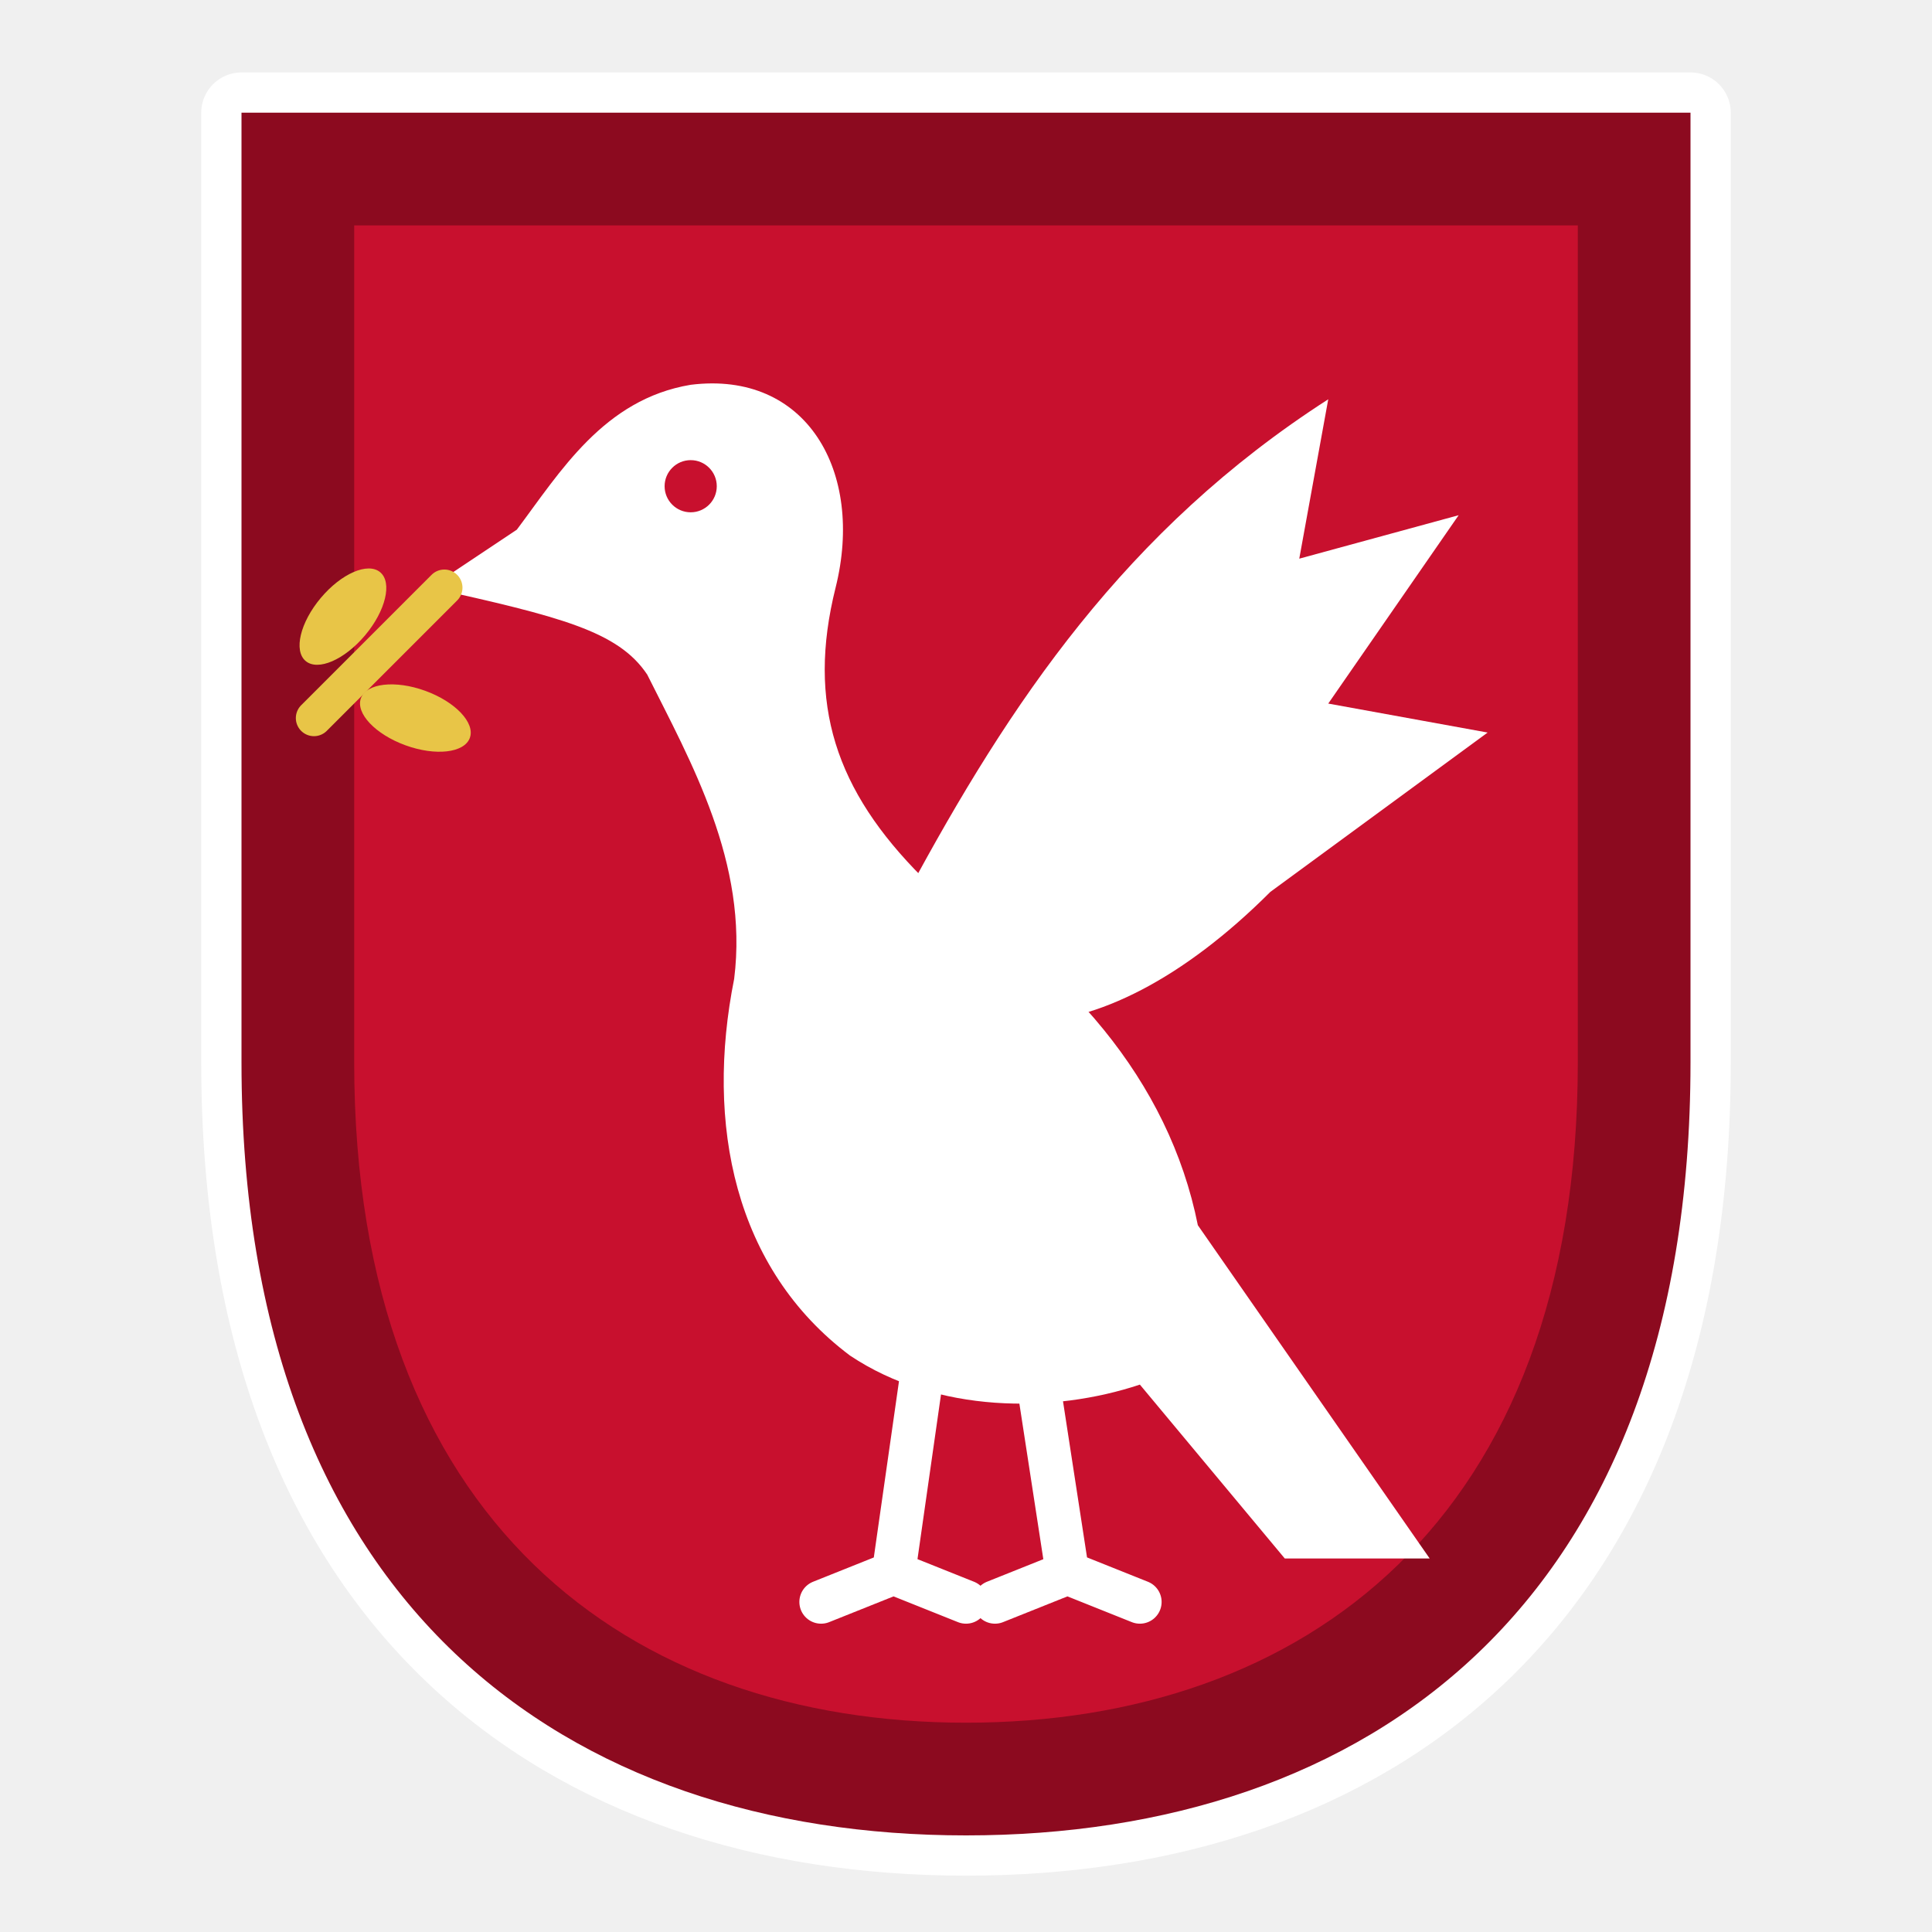
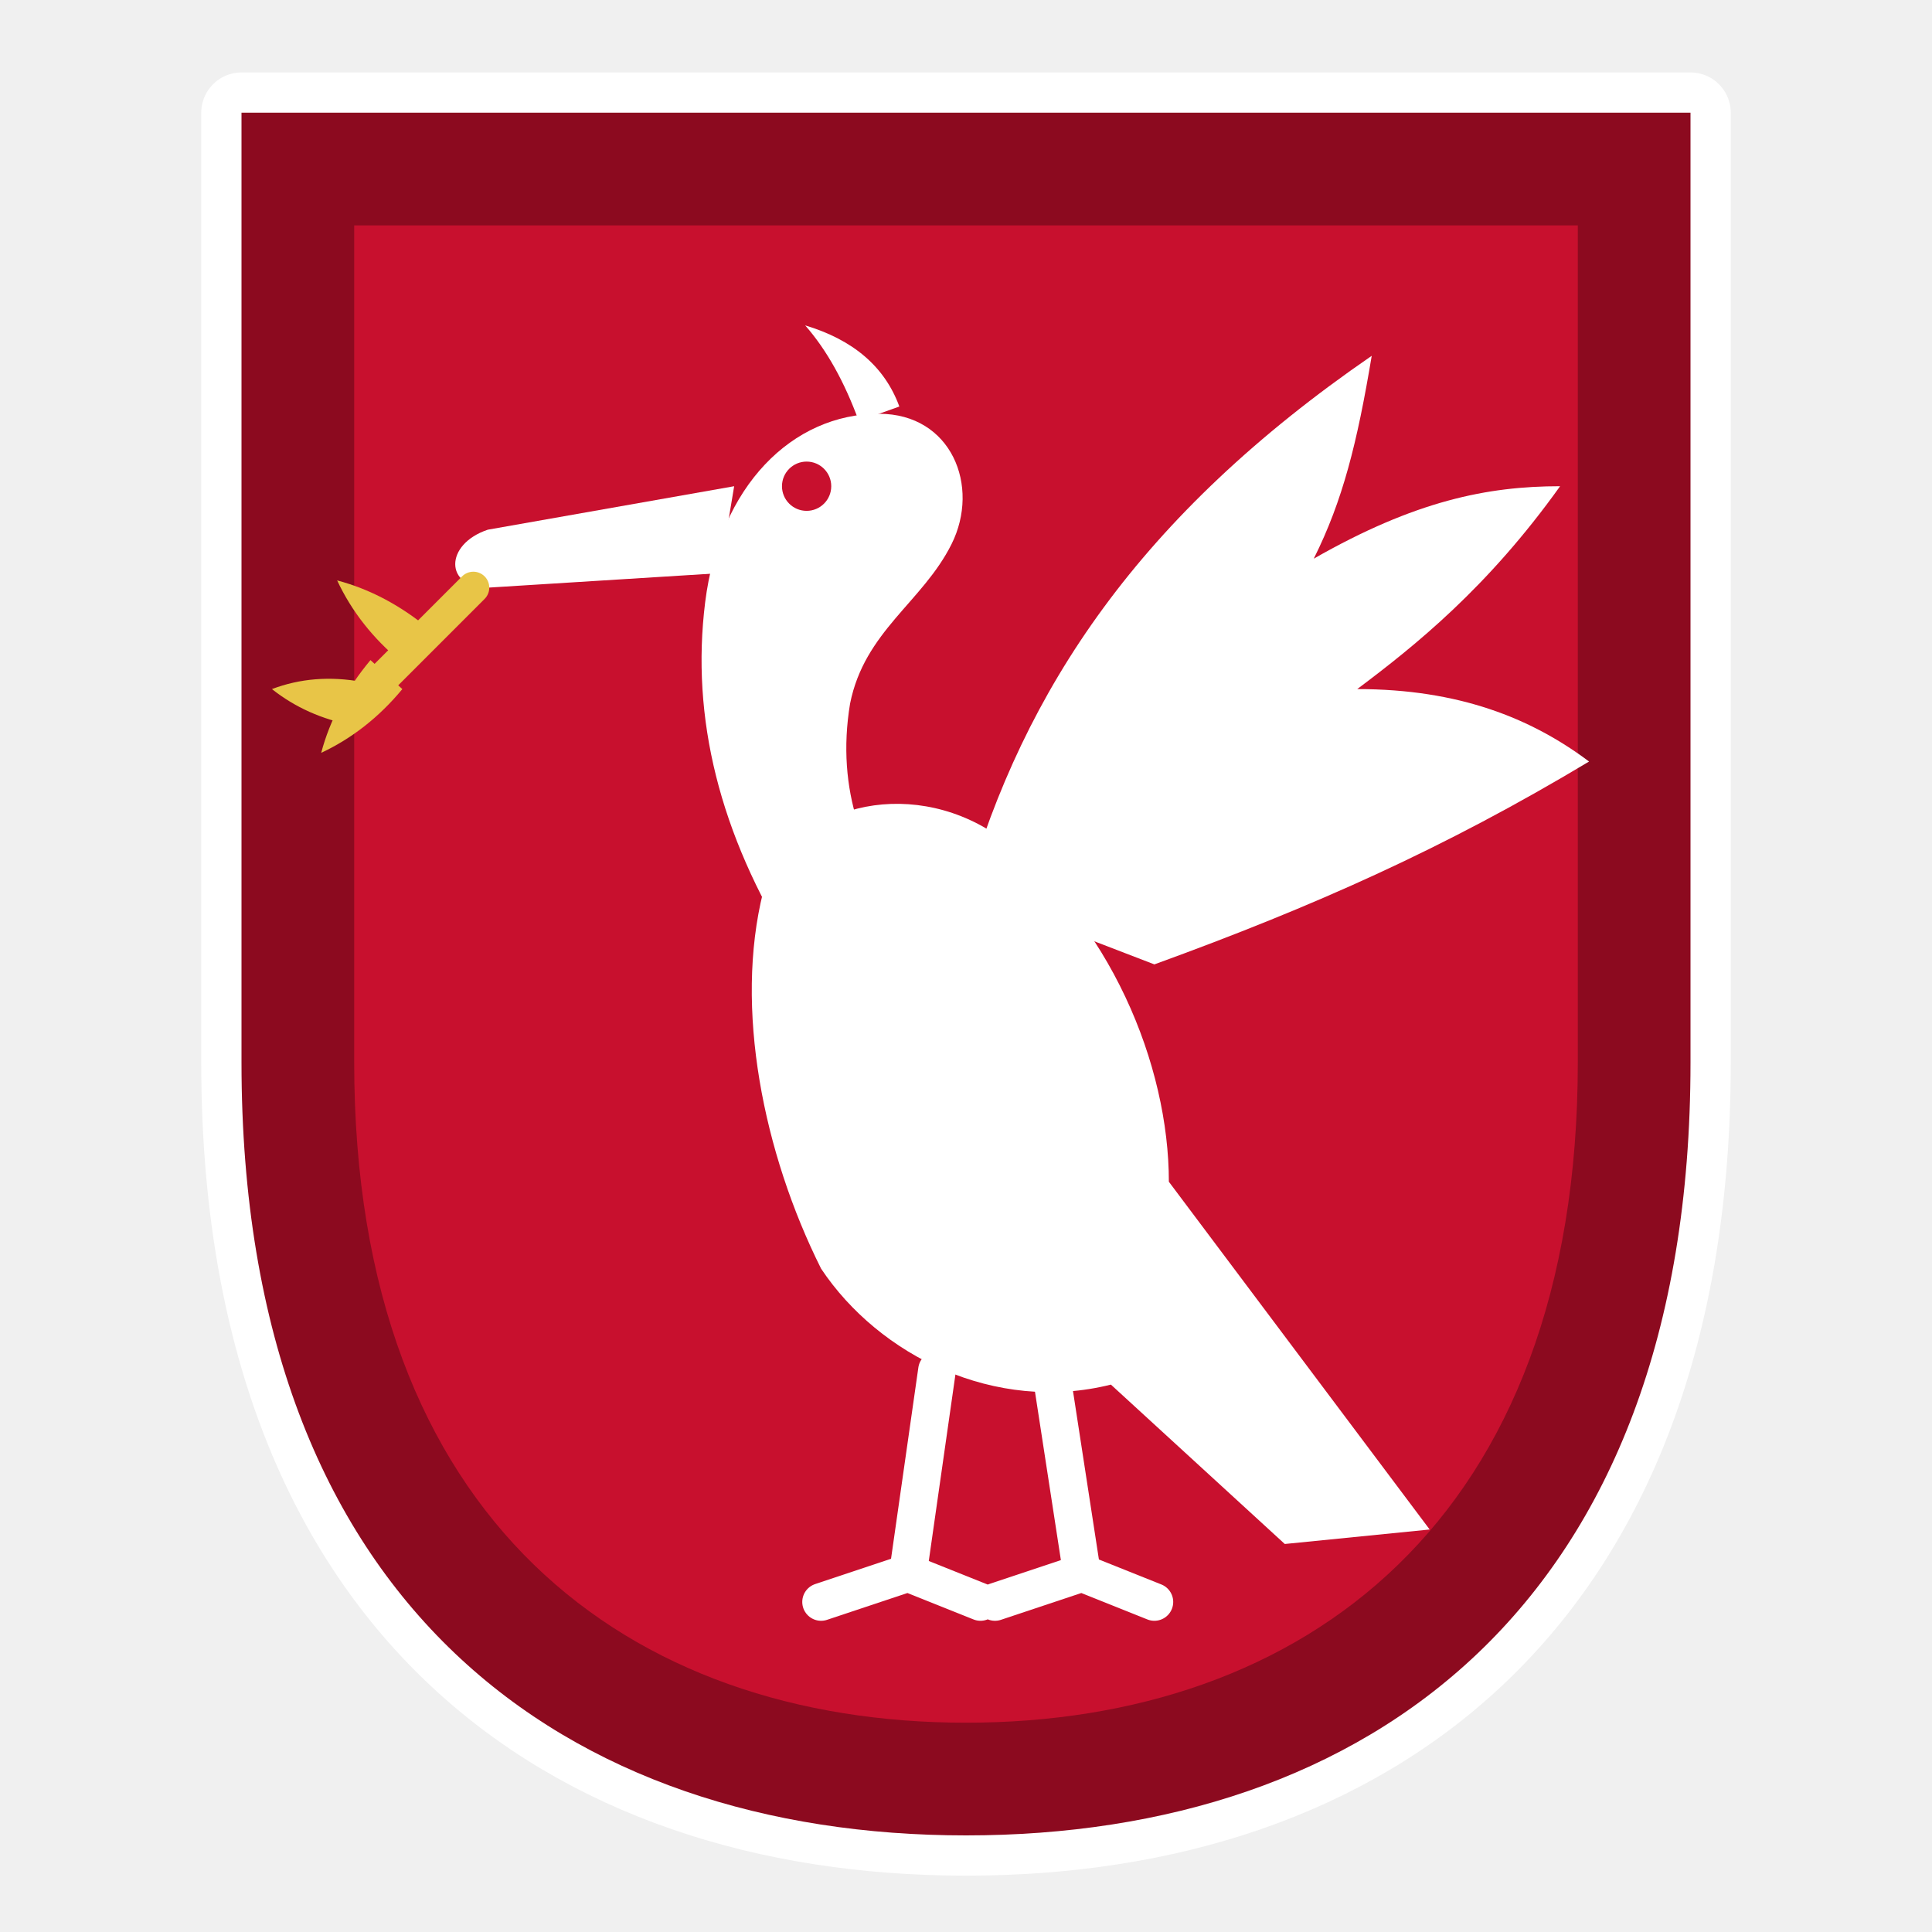
<svg xmlns="http://www.w3.org/2000/svg" viewBox="0 0 120 120" width="120" height="120">
  <defs>
    <clipPath id="c-liverpool-s">
      <path d="M22 14L98 14L98 66C98 94.5 80.9 107 60 107C39.1 107 22 94.5 22 66Z" />
    </clipPath>
  </defs>
  <path d="M15 7L105 7L105 66C105 99.8 84.8 114 60 114C35.3 114 15 99.8 15 66Z" fill="#fff" stroke="#fff" stroke-width="5" stroke-linejoin="round" />
  <path d="M15 7L105 7L105 66C105 99.8 84.8 114 60 114C35.3 114 15 99.8 15 66Z" fill="#8c0a1f" />
  <path d="M22 14L98 14L98 66C98 94.5 80.9 107 60 107C39.1 107 22 94.5 22 66Z" fill="#c8102e" />
  <g transform="translate(60 59) scale(0.9) translate(-50 -50)">
-     <path d="M31 11C39 10 43 17 41 25C39 33 41 39 47 45C57 51 64 59 66 69L82 92L72 92L62 80C56 82 48 82 42 78C34 72 32 62 34 52C35 44 31 37 28 31C26 28 22 27 13 25L19 21C22 17 25 12 31 11Z" fill="#fff" />
-     <path d="M46 46C53 33 61 21 75 12L73 23L84 20L75 33L86 35L71 46C65 52 59 55 54 55Z" fill="#fff" />
-     <path d="M47 79L45 93M45 93L40 95M45 93L50 95M55 80L57 93M57 93L52 95M57 93L62 95" fill="none" stroke="#fff" stroke-width="3" stroke-linecap="round" stroke-linejoin="round" />
-     <circle cx="31" cy="18" r="1.8" fill="#c8102e" />
-     <path d="M14 25L5 34" fill="none" stroke="#e8c547" stroke-width="2.5" stroke-linecap="round" stroke-linejoin="round" />
-     <ellipse cx="7" cy="27" rx="4" ry="2" transform="rotate(-50 7 27)" fill="#e8c547" />
-     <ellipse cx="12" cy="34" rx="4" ry="2" transform="rotate(20 12 34)" fill="#e8c547" />
+     <path d="M50 46C54 32 62 20 78 9C77 15 76 19 74 23C81 19 86 18 91 18C86 25 81 29 77 32C84 32 89 34 93 37C83 43 74 47 63 51Z" fill="#fff" />
+     <path d="M36 46C38 40 46 38 52 42C60 48 64 58 64 66L82 90L72 91L60 80C52 82 44 78 40 72C36 64 34 54 36 46Z" fill="#fff" />
+     <path d="M38 50C33 42 31 34 32 26C33 18 38 13 44 13C49 13 51 18 49 22C47 26 43 28 42 33C41 39 43 44 46 47Z" fill="#fff" />
+     <path d="M34 18L17 21C14 22 14 25 17 25L33 24Z" fill="#fff" />
+     <path d="M45.4 12.5Q43.9 8.4 38.9 6.9Q41.1 9.4 42.6 13.5Z" fill="#fff" />
+     <circle cx="39" cy="18" r="1.7" fill="#c8102e" />
+     <path d="M48 79L46 93M46 93L40 95M46 93L51 95M56 80L58 93M58 93L52 95M58 93L63 95" fill="none" stroke="#fff" stroke-width="2.6" stroke-linecap="round" stroke-linejoin="round" />
+     <path d="M16 25L8 33" fill="none" stroke="#e8c547" stroke-width="2.2" stroke-linecap="round" stroke-linejoin="round" />
+     <path d="M13 27.9Q10 25.4 6.6 24.5Q8.1 27.7 11 30.1ZM8.9 30Q6.4 33 5.5 36.4Q8.7 34.9 11.1 32ZM8.3 31.5Q5 30.9 2.1 32Q4.5 33.9 7.7 34.5Z" fill="#e8c547" />
  </g>
</svg>
